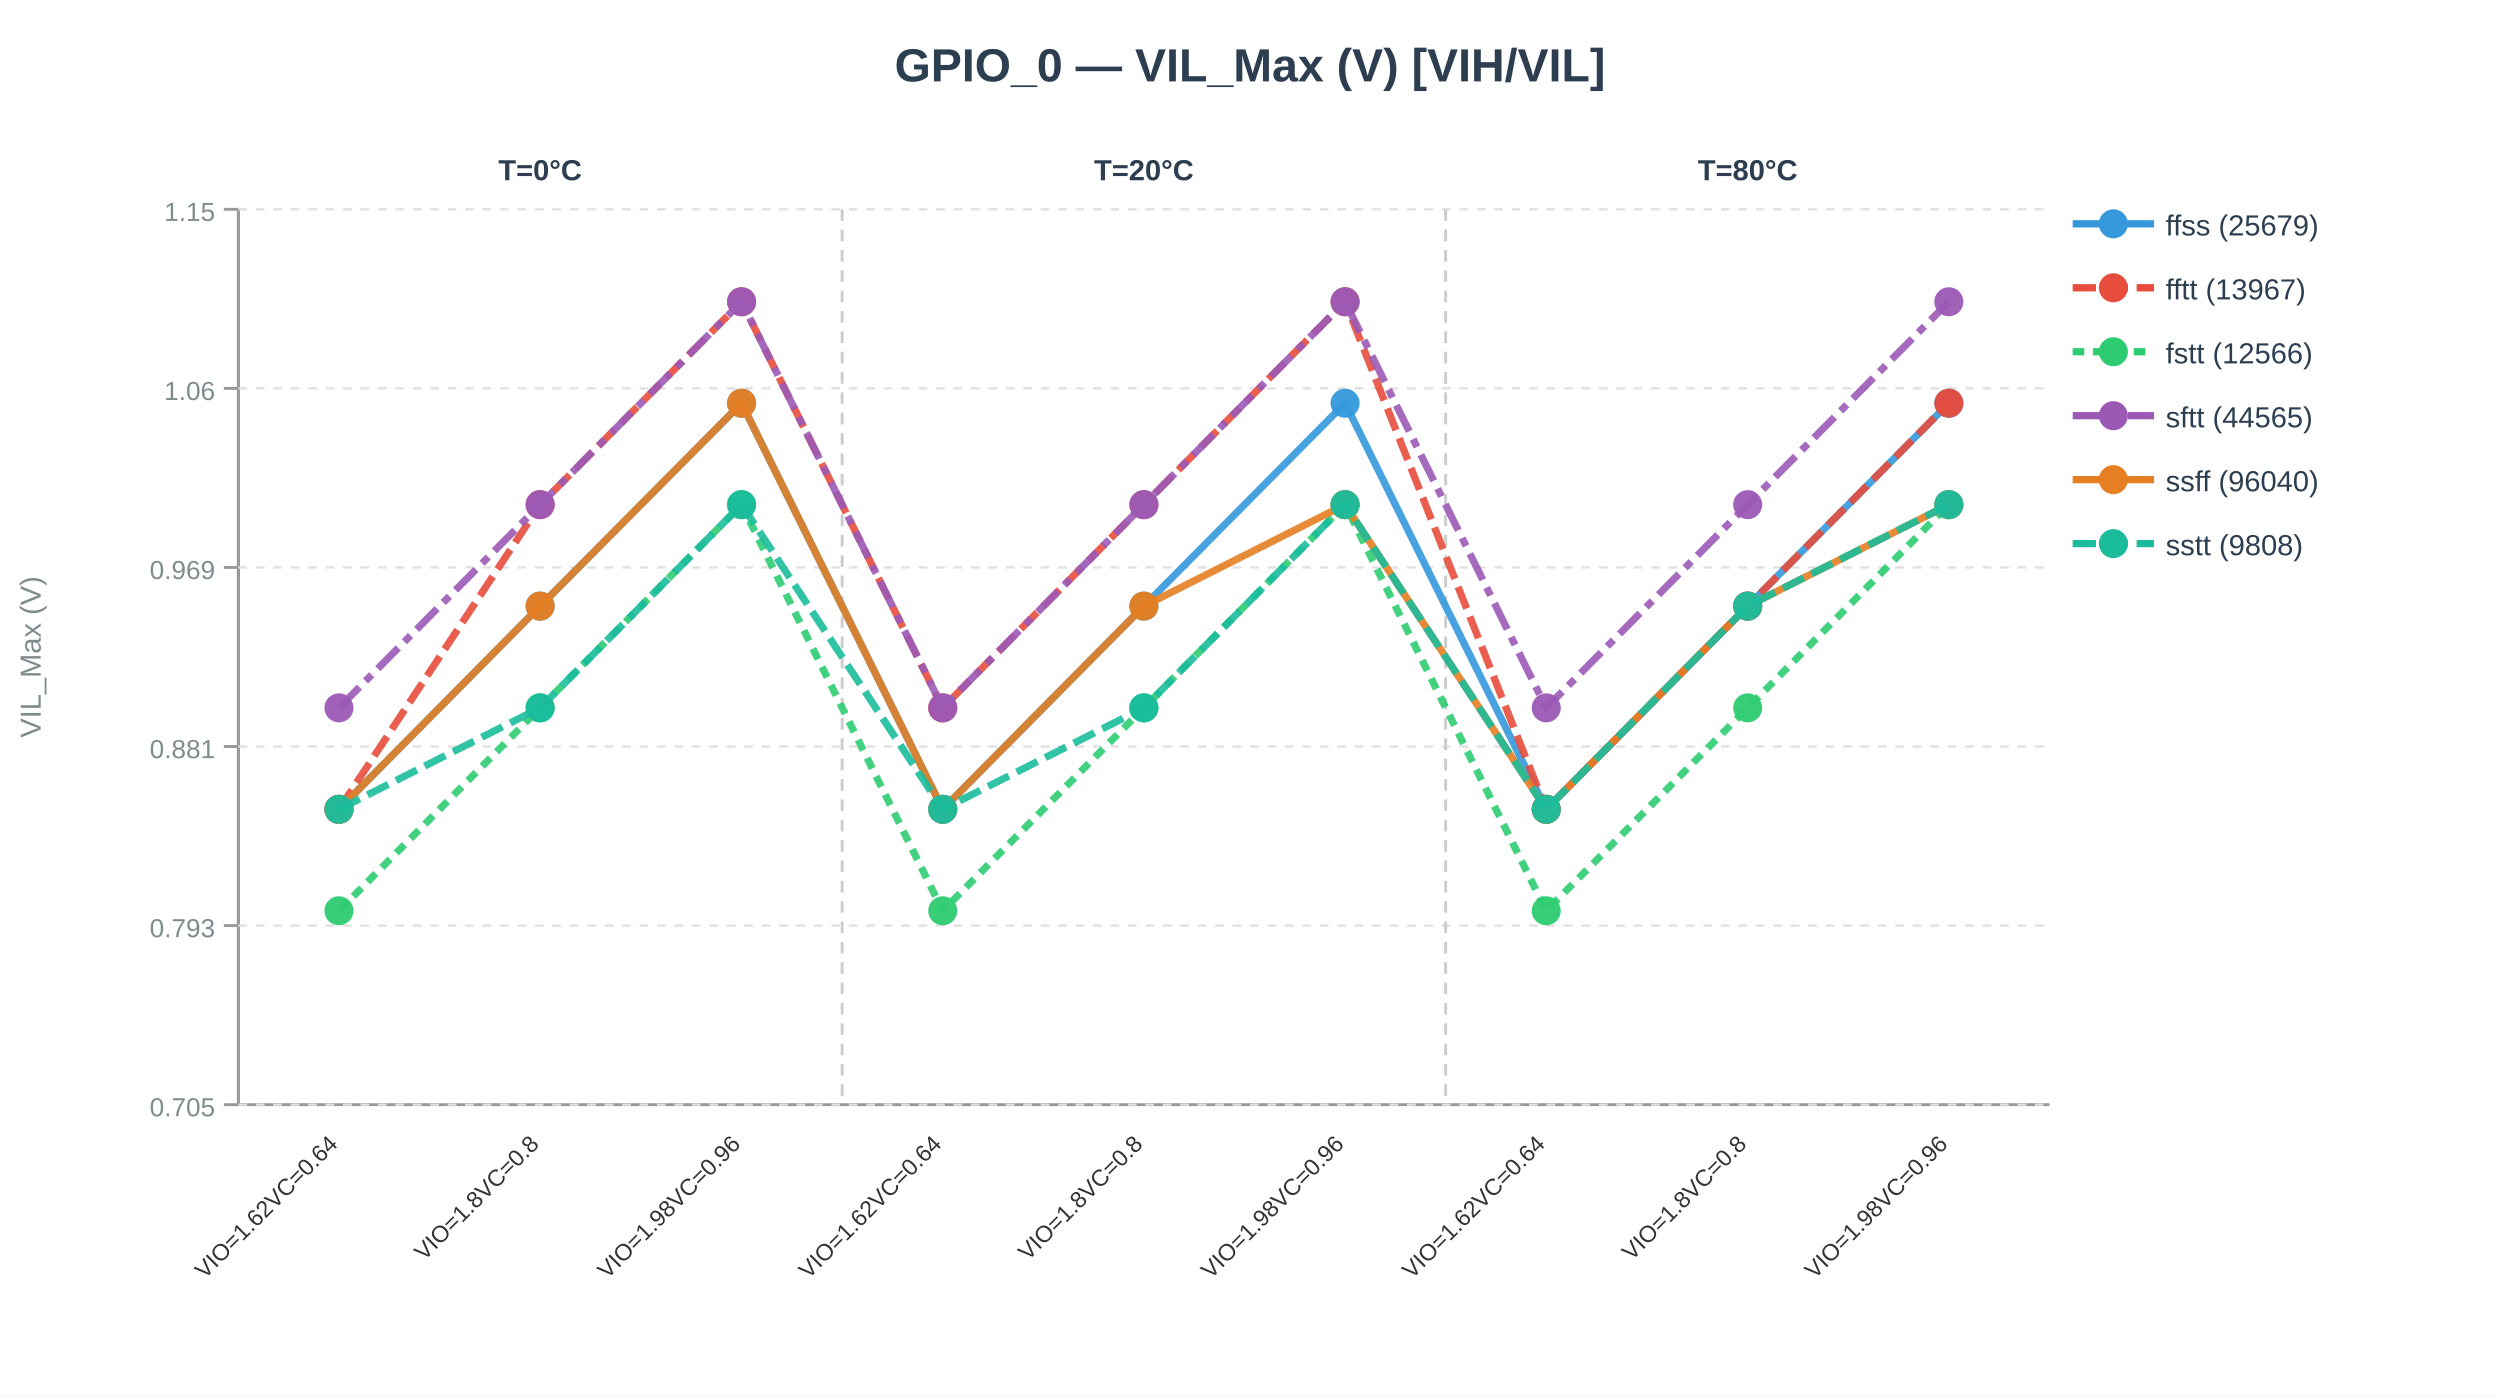
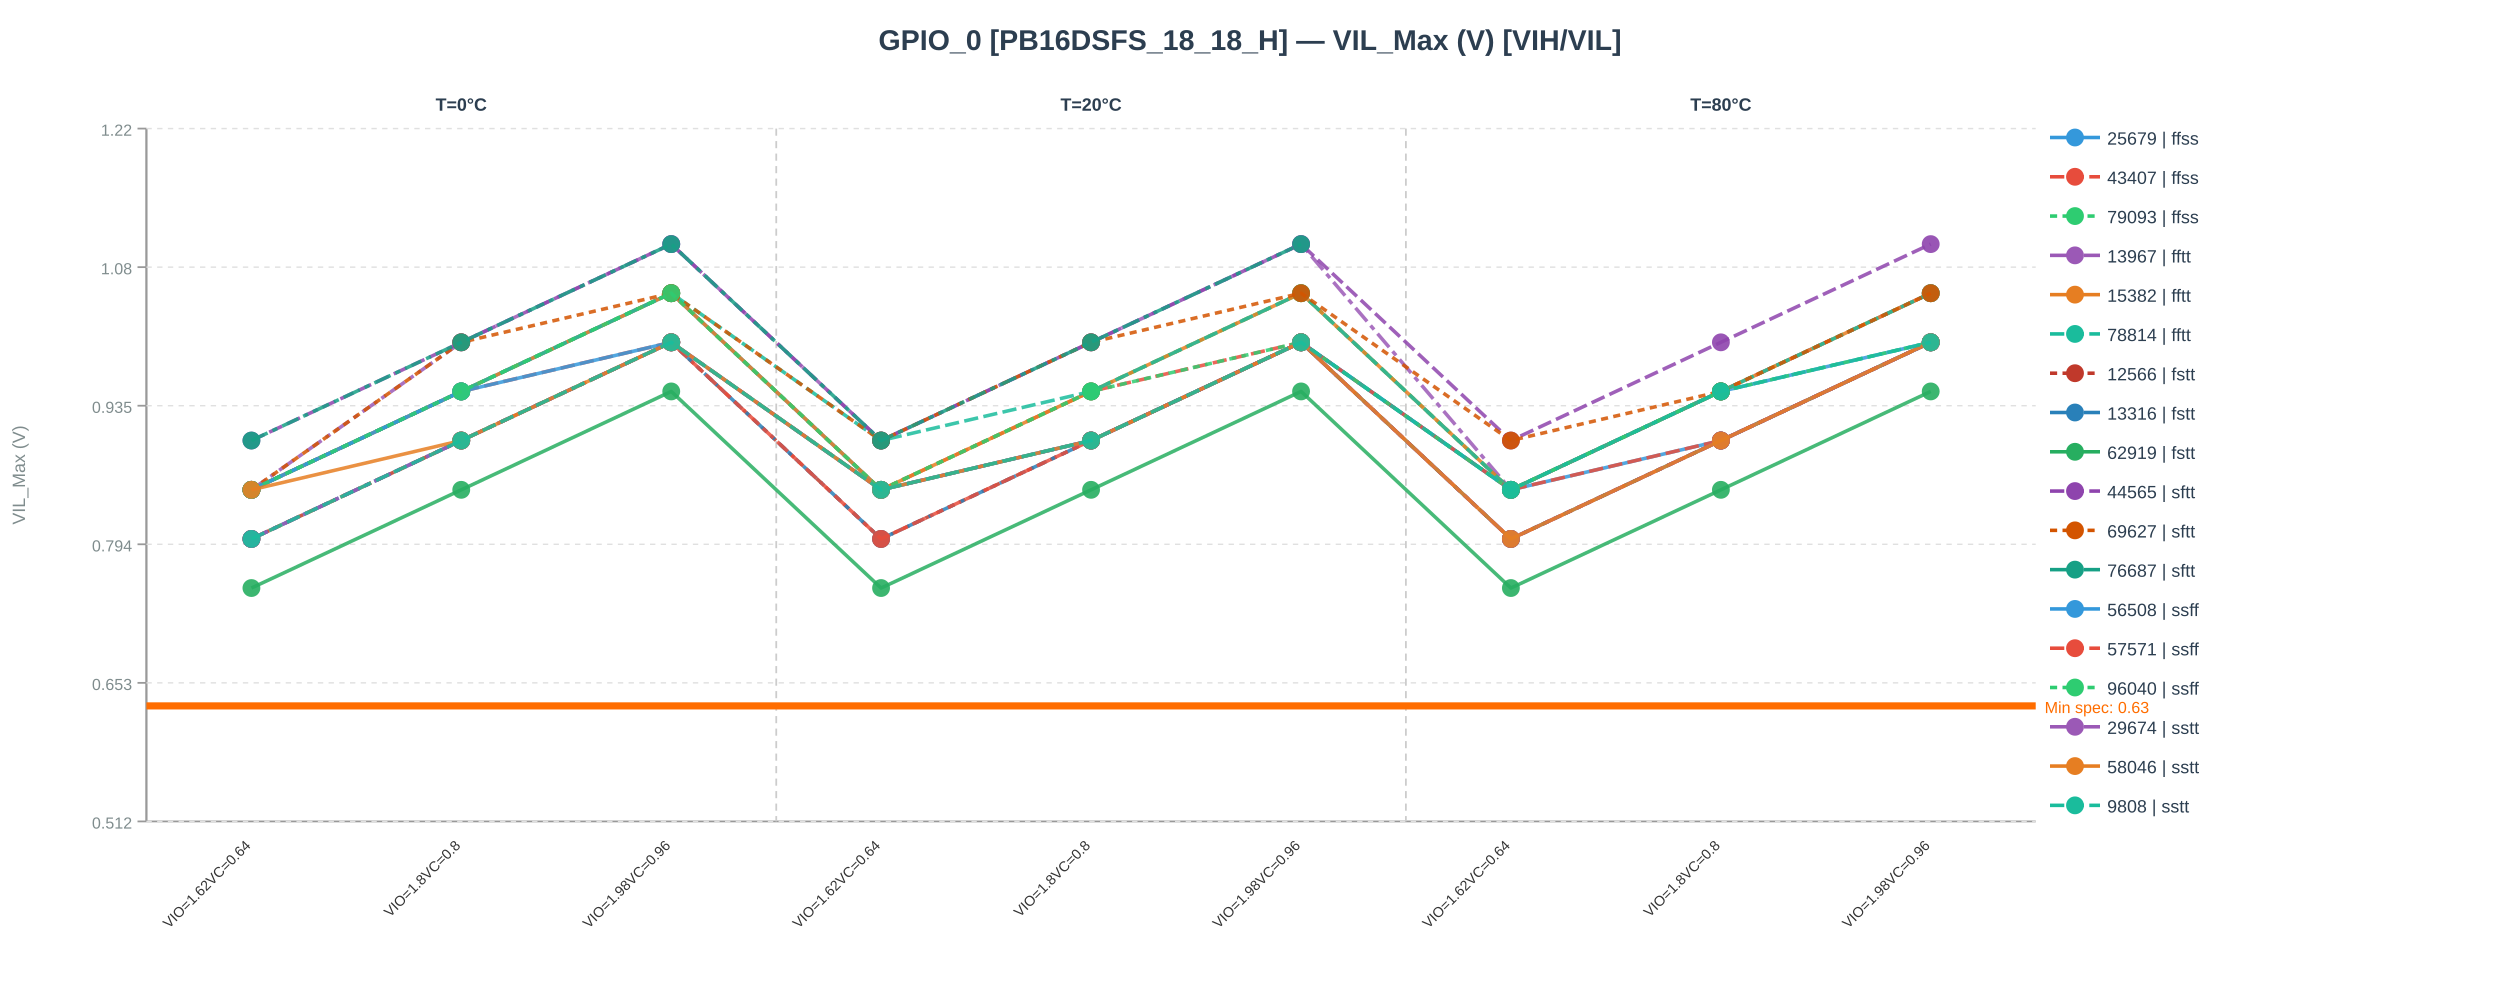
- <svg xmlns="http://www.w3.org/2000/svg" width="860" height="480" viewBox="0 0 860 480">
-   <rect width="860" height="480" fill="#ffffff" />
-   <text x="430.0" y="28.0" font-size="16" font-weight="bold" text-anchor="middle" fill="#2c3e50" font-family="Arial,sans-serif">GPIO_0 — VIL_Max (V)  [VIH/VIL]</text>
-   <line x1="82.0" y1="380.0" x2="705.0" y2="380.0" stroke="#999" stroke-width="1" />
-   <line x1="82.0" y1="72.0" x2="82.0" y2="380.0" stroke="#999" stroke-width="1" />
-   <line x1="82.0" y1="72.0" x2="82.0" y2="380.0" stroke="#999" stroke-width="1" />
-   <line x1="77.0" y1="380.0" x2="82.0" y2="380.0" stroke="#999" stroke-width="1" />
-   <line x1="82.0" y1="380.0" x2="705.0" y2="380.0" stroke="#e0e0e0" stroke-width="0.8" stroke-dasharray="3,3" />
-   <text x="74.0" y="384.0" font-size="9" font-weight="normal" text-anchor="end" fill="#7f8c8d" font-family="Arial,sans-serif">0.705</text>
-   <line x1="77.0" y1="318.4" x2="82.0" y2="318.4" stroke="#999" stroke-width="1" />
-   <line x1="82.0" y1="318.4" x2="705.0" y2="318.4" stroke="#e0e0e0" stroke-width="0.8" stroke-dasharray="3,3" />
-   <text x="74.0" y="322.4" font-size="9" font-weight="normal" text-anchor="end" fill="#7f8c8d" font-family="Arial,sans-serif">0.793</text>
-   <line x1="77.0" y1="256.8" x2="82.0" y2="256.8" stroke="#999" stroke-width="1" />
-   <line x1="82.0" y1="256.8" x2="705.0" y2="256.8" stroke="#e0e0e0" stroke-width="0.8" stroke-dasharray="3,3" />
-   <text x="74.0" y="260.8" font-size="9" font-weight="normal" text-anchor="end" fill="#7f8c8d" font-family="Arial,sans-serif">0.881</text>
-   <line x1="77.0" y1="195.2" x2="82.0" y2="195.2" stroke="#999" stroke-width="1" />
-   <line x1="82.0" y1="195.2" x2="705.0" y2="195.2" stroke="#e0e0e0" stroke-width="0.8" stroke-dasharray="3,3" />
-   <text x="74.0" y="199.2" font-size="9" font-weight="normal" text-anchor="end" fill="#7f8c8d" font-family="Arial,sans-serif">0.969</text>
-   <line x1="77.0" y1="133.6" x2="82.0" y2="133.6" stroke="#999" stroke-width="1" />
-   <line x1="82.0" y1="133.6" x2="705.0" y2="133.6" stroke="#e0e0e0" stroke-width="0.8" stroke-dasharray="3,3" />
-   <text x="74.0" y="137.6" font-size="9" font-weight="normal" text-anchor="end" fill="#7f8c8d" font-family="Arial,sans-serif">1.06</text>
+ <svg xmlns="http://www.w3.org/2000/svg" width="1400" height="560" viewBox="0 0 1400 560">
+   <rect width="1400" height="560" fill="#ffffff" />
+   <text x="700.0" y="28.0" font-size="16" font-weight="bold" text-anchor="middle" fill="#2c3e50" font-family="Arial,sans-serif">GPIO_0  [PB16DSFS_18_18_H] — VIL_Max (V)  [VIH/VIL]</text>
+   <line x1="82.0" y1="460.0" x2="1140.0" y2="460.0" stroke="#999" stroke-width="1" />
+   <line x1="82.0" y1="72.0" x2="82.0" y2="460.0" stroke="#999" stroke-width="1" />
+   <line x1="82.0" y1="72.0" x2="82.0" y2="460.0" stroke="#999" stroke-width="1" />
+   <line x1="77.0" y1="460.0" x2="82.0" y2="460.0" stroke="#999" stroke-width="1" />
+   <line x1="82.0" y1="460.0" x2="1140.0" y2="460.0" stroke="#e0e0e0" stroke-width="0.8" stroke-dasharray="3,3" />
+   <text x="74.0" y="464.0" font-size="9" font-weight="normal" text-anchor="end" fill="#7f8c8d" font-family="Arial,sans-serif">0.512</text>
+   <line x1="77.0" y1="382.4" x2="82.0" y2="382.4" stroke="#999" stroke-width="1" />
+   <line x1="82.0" y1="382.4" x2="1140.0" y2="382.4" stroke="#e0e0e0" stroke-width="0.8" stroke-dasharray="3,3" />
+   <text x="74.0" y="386.4" font-size="9" font-weight="normal" text-anchor="end" fill="#7f8c8d" font-family="Arial,sans-serif">0.653</text>
+   <line x1="77.0" y1="304.8" x2="82.0" y2="304.8" stroke="#999" stroke-width="1" />
+   <line x1="82.0" y1="304.8" x2="1140.0" y2="304.8" stroke="#e0e0e0" stroke-width="0.8" stroke-dasharray="3,3" />
+   <text x="74.0" y="308.8" font-size="9" font-weight="normal" text-anchor="end" fill="#7f8c8d" font-family="Arial,sans-serif">0.794</text>
+   <line x1="77.0" y1="227.2" x2="82.0" y2="227.2" stroke="#999" stroke-width="1" />
+   <line x1="82.0" y1="227.2" x2="1140.0" y2="227.2" stroke="#e0e0e0" stroke-width="0.8" stroke-dasharray="3,3" />
+   <text x="74.0" y="231.2" font-size="9" font-weight="normal" text-anchor="end" fill="#7f8c8d" font-family="Arial,sans-serif">0.935</text>
+   <line x1="77.0" y1="149.6" x2="82.0" y2="149.6" stroke="#999" stroke-width="1" />
+   <line x1="82.0" y1="149.6" x2="1140.0" y2="149.6" stroke="#e0e0e0" stroke-width="0.8" stroke-dasharray="3,3" />
+   <text x="74.0" y="153.6" font-size="9" font-weight="normal" text-anchor="end" fill="#7f8c8d" font-family="Arial,sans-serif">1.08</text>
  <line x1="77.0" y1="72.0" x2="82.0" y2="72.0" stroke="#999" stroke-width="1" />
-   <line x1="82.0" y1="72.0" x2="705.0" y2="72.0" stroke="#e0e0e0" stroke-width="0.8" stroke-dasharray="3,3" />
-   <text x="74.0" y="76.0" font-size="9" font-weight="normal" text-anchor="end" fill="#7f8c8d" font-family="Arial,sans-serif">1.15</text>
-   <text x="14.0" y="226.0" font-size="10" font-weight="normal" text-anchor="middle" fill="#7f8c8d" font-family="Arial,sans-serif" transform="rotate(-90,14,226.0)">VIL_Max (V)</text>
-   <text x="116.6" y="394.0" font-size="8" font-weight="normal" text-anchor="end" fill="#333" font-family="Arial,sans-serif" transform="rotate(-45,116.6,394)">VIO=1.62
+   <line x1="82.0" y1="72.0" x2="1140.0" y2="72.0" stroke="#e0e0e0" stroke-width="0.8" stroke-dasharray="3,3" />
+   <text x="74.0" y="76.0" font-size="9" font-weight="normal" text-anchor="end" fill="#7f8c8d" font-family="Arial,sans-serif">1.22</text>
+   <text x="14.0" y="266.0" font-size="10" font-weight="normal" text-anchor="middle" fill="#7f8c8d" font-family="Arial,sans-serif" transform="rotate(-90,14,266.0)">VIL_Max (V)</text>
+   <text x="140.8" y="474.0" font-size="8" font-weight="normal" text-anchor="end" fill="#333" font-family="Arial,sans-serif" transform="rotate(-45,140.8,474)">VIO=1.62
VC=0.64</text>
-   <text x="185.8" y="394.0" font-size="8" font-weight="normal" text-anchor="end" fill="#333" font-family="Arial,sans-serif" transform="rotate(-45,185.8,394)">VIO=1.8
+   <text x="258.3" y="474.0" font-size="8" font-weight="normal" text-anchor="end" fill="#333" font-family="Arial,sans-serif" transform="rotate(-45,258.3,474)">VIO=1.8
VC=0.8</text>
-   <text x="255.1" y="394.0" font-size="8" font-weight="normal" text-anchor="end" fill="#333" font-family="Arial,sans-serif" transform="rotate(-45,255.1,394)">VIO=1.98
+   <text x="375.9" y="474.0" font-size="8" font-weight="normal" text-anchor="end" fill="#333" font-family="Arial,sans-serif" transform="rotate(-45,375.9,474)">VIO=1.98
VC=0.96</text>
-   <line x1="289.7" y1="72.0" x2="289.7" y2="380.0" stroke="#cccccc" stroke-width="1" stroke-dasharray="4,3" />
-   <text x="324.3" y="394.0" font-size="8" font-weight="normal" text-anchor="end" fill="#333" font-family="Arial,sans-serif" transform="rotate(-45,324.3,394)">VIO=1.62
+   <line x1="434.7" y1="72.0" x2="434.7" y2="460.0" stroke="#cccccc" stroke-width="1" stroke-dasharray="4,3" />
+   <text x="493.4" y="474.0" font-size="8" font-weight="normal" text-anchor="end" fill="#333" font-family="Arial,sans-serif" transform="rotate(-45,493.4,474)">VIO=1.62
VC=0.64</text>
-   <text x="393.5" y="394.0" font-size="8" font-weight="normal" text-anchor="end" fill="#333" font-family="Arial,sans-serif" transform="rotate(-45,393.5,394)">VIO=1.8
+   <text x="611.0" y="474.0" font-size="8" font-weight="normal" text-anchor="end" fill="#333" font-family="Arial,sans-serif" transform="rotate(-45,611.0,474)">VIO=1.8
VC=0.8</text>
-   <text x="462.7" y="394.0" font-size="8" font-weight="normal" text-anchor="end" fill="#333" font-family="Arial,sans-serif" transform="rotate(-45,462.7,394)">VIO=1.98
+   <text x="728.6" y="474.0" font-size="8" font-weight="normal" text-anchor="end" fill="#333" font-family="Arial,sans-serif" transform="rotate(-45,728.6,474)">VIO=1.98
VC=0.96</text>
-   <line x1="497.3" y1="72.0" x2="497.3" y2="380.0" stroke="#cccccc" stroke-width="1" stroke-dasharray="4,3" />
-   <text x="531.9" y="394.0" font-size="8" font-weight="normal" text-anchor="end" fill="#333" font-family="Arial,sans-serif" transform="rotate(-45,531.9,394)">VIO=1.62
+   <line x1="787.3" y1="72.0" x2="787.3" y2="460.0" stroke="#cccccc" stroke-width="1" stroke-dasharray="4,3" />
+   <text x="846.1" y="474.0" font-size="8" font-weight="normal" text-anchor="end" fill="#333" font-family="Arial,sans-serif" transform="rotate(-45,846.1,474)">VIO=1.62
VC=0.64</text>
-   <text x="601.2" y="394.0" font-size="8" font-weight="normal" text-anchor="end" fill="#333" font-family="Arial,sans-serif" transform="rotate(-45,601.2,394)">VIO=1.8
+   <text x="963.7" y="474.0" font-size="8" font-weight="normal" text-anchor="end" fill="#333" font-family="Arial,sans-serif" transform="rotate(-45,963.7,474)">VIO=1.8
VC=0.8</text>
-   <text x="670.4" y="394.0" font-size="8" font-weight="normal" text-anchor="end" fill="#333" font-family="Arial,sans-serif" transform="rotate(-45,670.4,394)">VIO=1.98
+   <text x="1081.2" y="474.0" font-size="8" font-weight="normal" text-anchor="end" fill="#333" font-family="Arial,sans-serif" transform="rotate(-45,1081.2,474)">VIO=1.98
VC=0.96</text>
-   <text x="185.8" y="62.0" font-size="10" font-weight="bold" text-anchor="middle" fill="#2c3e50" font-family="Arial,sans-serif">T=0°C</text>
-   <text x="393.5" y="62.0" font-size="10" font-weight="bold" text-anchor="middle" fill="#2c3e50" font-family="Arial,sans-serif">T=20°C</text>
-   <text x="601.2" y="62.0" font-size="10" font-weight="bold" text-anchor="middle" fill="#2c3e50" font-family="Arial,sans-serif">T=80°C</text>
-   <g class="series" data-skew="ffss">
-     <path d="M116.6,278.4 L185.8,208.5 L255.1,138.7 L324.3,278.4 L393.5,208.5 L462.7,138.7 L531.9,278.4 L601.2,208.5 L670.4,138.7" fill="none" stroke="#3498db" stroke-width="2.5" stroke-linejoin="round" opacity="0.9" />
-     <circle cx="116.6" cy="278.4" r="5" fill="#3498db" opacity="0.95" />
-     <circle cx="185.8" cy="208.5" r="5" fill="#3498db" opacity="0.95" />
-     <circle cx="255.1" cy="138.7" r="5" fill="#3498db" opacity="0.95" />
-     <circle cx="324.3" cy="278.4" r="5" fill="#3498db" opacity="0.95" />
-     <circle cx="393.5" cy="208.5" r="5" fill="#3498db" opacity="0.95" />
-     <circle cx="462.7" cy="138.7" r="5" fill="#3498db" opacity="0.95" />
-     <circle cx="531.9" cy="278.4" r="5" fill="#3498db" opacity="0.95" />
-     <circle cx="601.2" cy="208.5" r="5" fill="#3498db" opacity="0.95" />
-     <circle cx="670.4" cy="138.7" r="5" fill="#3498db" opacity="0.95" />
-   </g>
-   <g class="series" data-skew="fftt">
-     <path d="M116.6,278.4 L185.8,173.6 L255.1,103.8 L324.3,243.5 L393.5,173.6 L462.7,103.8 L531.9,278.4 L601.2,208.5 L670.4,138.7" fill="none" stroke="#e74c3c" stroke-width="2.5" stroke-linejoin="round" stroke-dasharray="8,3" opacity="0.9" />
-     <circle cx="116.6" cy="278.4" r="5" fill="#e74c3c" opacity="0.95" />
-     <circle cx="185.8" cy="173.6" r="5" fill="#e74c3c" opacity="0.95" />
-     <circle cx="255.1" cy="103.8" r="5" fill="#e74c3c" opacity="0.95" />
-     <circle cx="324.3" cy="243.5" r="5" fill="#e74c3c" opacity="0.95" />
-     <circle cx="393.5" cy="173.6" r="5" fill="#e74c3c" opacity="0.95" />
-     <circle cx="462.7" cy="103.8" r="5" fill="#e74c3c" opacity="0.95" />
-     <circle cx="531.9" cy="278.4" r="5" fill="#e74c3c" opacity="0.95" />
-     <circle cx="601.2" cy="208.5" r="5" fill="#e74c3c" opacity="0.95" />
-     <circle cx="670.4" cy="138.7" r="5" fill="#e74c3c" opacity="0.95" />
-   </g>
-   <g class="series" data-skew="fstt">
-     <path d="M116.6,313.3 L185.8,243.5 L255.1,173.6 L324.3,313.3 L393.5,243.5 L462.7,173.6 L531.9,313.3 L601.2,243.5 L670.4,173.6" fill="none" stroke="#2ecc71" stroke-width="2.5" stroke-linejoin="round" stroke-dasharray="4,3" opacity="0.9" />
-     <circle cx="116.6" cy="313.3" r="5" fill="#2ecc71" opacity="0.95" />
-     <circle cx="185.8" cy="243.5" r="5" fill="#2ecc71" opacity="0.95" />
-     <circle cx="255.1" cy="173.6" r="5" fill="#2ecc71" opacity="0.95" />
-     <circle cx="324.3" cy="313.3" r="5" fill="#2ecc71" opacity="0.95" />
-     <circle cx="393.5" cy="243.5" r="5" fill="#2ecc71" opacity="0.95" />
-     <circle cx="462.7" cy="173.6" r="5" fill="#2ecc71" opacity="0.95" />
-     <circle cx="531.9" cy="313.3" r="5" fill="#2ecc71" opacity="0.95" />
-     <circle cx="601.2" cy="243.5" r="5" fill="#2ecc71" opacity="0.95" />
-     <circle cx="670.4" cy="173.6" r="5" fill="#2ecc71" opacity="0.95" />
-   </g>
-   <g class="series" data-skew="sftt">
-     <path d="M116.6,243.5 L185.8,173.6 L255.1,103.8 L324.3,243.5 L393.5,173.6 L462.7,103.8 L531.9,243.5 L601.2,173.6 L670.4,103.8" fill="none" stroke="#9b59b6" stroke-width="2.5" stroke-linejoin="round" stroke-dasharray="10,3,3,3" opacity="0.9" />
-     <circle cx="116.6" cy="243.5" r="5" fill="#9b59b6" opacity="0.95" />
-     <circle cx="185.8" cy="173.6" r="5" fill="#9b59b6" opacity="0.95" />
-     <circle cx="255.1" cy="103.8" r="5" fill="#9b59b6" opacity="0.95" />
-     <circle cx="324.3" cy="243.5" r="5" fill="#9b59b6" opacity="0.95" />
-     <circle cx="393.5" cy="173.6" r="5" fill="#9b59b6" opacity="0.95" />
-     <circle cx="462.7" cy="103.8" r="5" fill="#9b59b6" opacity="0.95" />
-     <circle cx="531.9" cy="243.5" r="5" fill="#9b59b6" opacity="0.95" />
-     <circle cx="601.2" cy="173.6" r="5" fill="#9b59b6" opacity="0.95" />
-     <circle cx="670.4" cy="103.8" r="5" fill="#9b59b6" opacity="0.95" />
-   </g>
-   <g class="series" data-skew="ssff">
-     <path d="M116.6,278.4 L185.8,208.5 L255.1,138.7 L324.3,278.4 L393.5,208.5 L462.7,173.6 L531.9,278.4 L601.2,208.5 L670.4,173.6" fill="none" stroke="#e67e22" stroke-width="2.5" stroke-linejoin="round" opacity="0.9" />
-     <circle cx="116.6" cy="278.4" r="5" fill="#e67e22" opacity="0.95" />
-     <circle cx="185.8" cy="208.5" r="5" fill="#e67e22" opacity="0.95" />
-     <circle cx="255.1" cy="138.7" r="5" fill="#e67e22" opacity="0.95" />
-     <circle cx="324.3" cy="278.4" r="5" fill="#e67e22" opacity="0.95" />
-     <circle cx="393.5" cy="208.5" r="5" fill="#e67e22" opacity="0.95" />
-     <circle cx="462.7" cy="173.6" r="5" fill="#e67e22" opacity="0.95" />
-     <circle cx="531.9" cy="278.4" r="5" fill="#e67e22" opacity="0.95" />
-     <circle cx="601.2" cy="208.5" r="5" fill="#e67e22" opacity="0.95" />
-     <circle cx="670.4" cy="173.6" r="5" fill="#e67e22" opacity="0.95" />
-   </g>
-   <g class="series" data-skew="sstt">
-     <path d="M116.6,278.4 L185.8,243.5 L255.1,173.6 L324.3,278.4 L393.5,243.5 L462.7,173.6 L531.9,278.4 L601.2,208.5 L670.4,173.6" fill="none" stroke="#1abc9c" stroke-width="2.5" stroke-linejoin="round" stroke-dasharray="8,3" opacity="0.9" />
-     <circle cx="116.6" cy="278.4" r="5" fill="#1abc9c" opacity="0.95" />
-     <circle cx="185.8" cy="243.5" r="5" fill="#1abc9c" opacity="0.95" />
-     <circle cx="255.1" cy="173.6" r="5" fill="#1abc9c" opacity="0.95" />
-     <circle cx="324.3" cy="278.4" r="5" fill="#1abc9c" opacity="0.95" />
-     <circle cx="393.5" cy="243.5" r="5" fill="#1abc9c" opacity="0.95" />
-     <circle cx="462.7" cy="173.6" r="5" fill="#1abc9c" opacity="0.95" />
-     <circle cx="531.9" cy="278.4" r="5" fill="#1abc9c" opacity="0.95" />
-     <circle cx="601.2" cy="208.5" r="5" fill="#1abc9c" opacity="0.95" />
-     <circle cx="670.4" cy="173.6" r="5" fill="#1abc9c" opacity="0.95" />
-   </g>
-   <g class="legend-item" data-skew="ffss">
-     <line x1="713" y1="77" x2="741" y2="77" stroke="#3498db" stroke-width="2.5" />
-     <circle cx="727" cy="77" r="5" fill="#3498db" />
-     <text x="745" y="81" font-size="10" font-family="Arial,sans-serif" fill="#2c3e50">ffss (25679)</text>
-   </g>
-   <g class="legend-item" data-skew="fftt">
-     <line x1="713" y1="99" x2="741" y2="99" stroke="#e74c3c" stroke-width="2.5" stroke-dasharray="8,3" />
-     <circle cx="727" cy="99" r="5" fill="#e74c3c" />
-     <text x="745" y="103" font-size="10" font-family="Arial,sans-serif" fill="#2c3e50">fftt (13967)</text>
-   </g>
-   <g class="legend-item" data-skew="fstt">
-     <line x1="713" y1="121" x2="741" y2="121" stroke="#2ecc71" stroke-width="2.5" stroke-dasharray="4,3" />
-     <circle cx="727" cy="121" r="5" fill="#2ecc71" />
-     <text x="745" y="125" font-size="10" font-family="Arial,sans-serif" fill="#2c3e50">fstt (12566)</text>
-   </g>
-   <g class="legend-item" data-skew="sftt">
-     <line x1="713" y1="143" x2="741" y2="143" stroke="#9b59b6" stroke-width="2.5" stroke-dasharray="10,3,3,3" />
-     <circle cx="727" cy="143" r="5" fill="#9b59b6" />
-     <text x="745" y="147" font-size="10" font-family="Arial,sans-serif" fill="#2c3e50">sftt (44565)</text>
-   </g>
-   <g class="legend-item" data-skew="ssff">
-     <line x1="713" y1="165" x2="741" y2="165" stroke="#e67e22" stroke-width="2.5" />
-     <circle cx="727" cy="165" r="5" fill="#e67e22" />
-     <text x="745" y="169" font-size="10" font-family="Arial,sans-serif" fill="#2c3e50">ssff (96040)</text>
-   </g>
-   <g class="legend-item" data-skew="sstt">
-     <line x1="713" y1="187" x2="741" y2="187" stroke="#1abc9c" stroke-width="2.5" stroke-dasharray="8,3" />
-     <circle cx="727" cy="187" r="5" fill="#1abc9c" />
-     <text x="745" y="191" font-size="10" font-family="Arial,sans-serif" fill="#2c3e50">sstt (9808)</text>
+   <text x="258.3" y="62.0" font-size="10" font-weight="bold" text-anchor="middle" fill="#2c3e50" font-family="Arial,sans-serif">T=0°C</text>
+   <text x="611.0" y="62.0" font-size="10" font-weight="bold" text-anchor="middle" fill="#2c3e50" font-family="Arial,sans-serif">T=20°C</text>
+   <text x="963.7" y="62.0" font-size="10" font-weight="bold" text-anchor="middle" fill="#2c3e50" font-family="Arial,sans-serif">T=80°C</text>
+   <g class="series" data-skew="ffss" data-chip="25679">
+     <path d="M140.8,274.3 L258.3,219.2 L375.9,164.2 L493.4,274.3 L611.0,246.7 L728.6,191.7 L846.1,274.3 L963.7,219.2 L1081.2,191.7" fill="none" stroke="#3498db" stroke-width="2.0" stroke-linejoin="round" opacity="0.85" />
+     <circle cx="140.8" cy="274.3" r="5" fill="#3498db" opacity="0.9" />
+     <circle cx="258.3" cy="219.2" r="5" fill="#3498db" opacity="0.9" />
+     <circle cx="375.9" cy="164.2" r="5" fill="#3498db" opacity="0.9" />
+     <circle cx="493.4" cy="274.3" r="5" fill="#3498db" opacity="0.9" />
+     <circle cx="611.0" cy="246.7" r="5" fill="#3498db" opacity="0.9" />
+     <circle cx="728.6" cy="191.7" r="5" fill="#3498db" opacity="0.9" />
+     <circle cx="846.1" cy="274.3" r="5" fill="#3498db" opacity="0.9" />
+     <circle cx="963.7" cy="219.2" r="5" fill="#3498db" opacity="0.9" />
+     <circle cx="1081.2" cy="191.7" r="5" fill="#3498db" opacity="0.9" />
+   </g>
+   <g class="series" data-skew="ffss" data-chip="43407">
+     <path d="M140.8,274.3 L258.3,219.2 L375.9,191.7 L493.4,274.3 L611.0,219.2 L728.6,191.7 L846.1,301.8 L963.7,246.7 L1081.2,191.7" fill="none" stroke="#e74c3c" stroke-width="2.0" stroke-linejoin="round" stroke-dasharray="8,3" opacity="0.85" />
+     <circle cx="140.8" cy="274.3" r="5" fill="#e74c3c" opacity="0.9" />
+     <circle cx="258.3" cy="219.2" r="5" fill="#e74c3c" opacity="0.9" />
+     <circle cx="375.9" cy="191.7" r="5" fill="#e74c3c" opacity="0.9" />
+     <circle cx="493.4" cy="274.3" r="5" fill="#e74c3c" opacity="0.9" />
+     <circle cx="611.0" cy="219.2" r="5" fill="#e74c3c" opacity="0.9" />
+     <circle cx="728.6" cy="191.7" r="5" fill="#e74c3c" opacity="0.9" />
+     <circle cx="846.1" cy="301.8" r="5" fill="#e74c3c" opacity="0.9" />
+     <circle cx="963.7" cy="246.7" r="5" fill="#e74c3c" opacity="0.9" />
+     <circle cx="1081.2" cy="191.7" r="5" fill="#e74c3c" opacity="0.9" />
+   </g>
+   <g class="series" data-skew="ffss" data-chip="79093">
+     <path d="M140.8,274.3 L258.3,219.2 L375.9,164.2 L493.4,274.3 L611.0,219.2 L728.6,164.2 L846.1,274.3 L963.7,219.2 L1081.2,164.2" fill="none" stroke="#2ecc71" stroke-width="2.0" stroke-linejoin="round" stroke-dasharray="4,3" opacity="0.85" />
+     <circle cx="140.8" cy="274.3" r="5" fill="#2ecc71" opacity="0.9" />
+     <circle cx="258.3" cy="219.2" r="5" fill="#2ecc71" opacity="0.9" />
+     <circle cx="375.9" cy="164.2" r="5" fill="#2ecc71" opacity="0.9" />
+     <circle cx="493.4" cy="274.3" r="5" fill="#2ecc71" opacity="0.9" />
+     <circle cx="611.0" cy="219.2" r="5" fill="#2ecc71" opacity="0.9" />
+     <circle cx="728.6" cy="164.2" r="5" fill="#2ecc71" opacity="0.9" />
+     <circle cx="846.1" cy="274.3" r="5" fill="#2ecc71" opacity="0.9" />
+     <circle cx="963.7" cy="219.2" r="5" fill="#2ecc71" opacity="0.9" />
+     <circle cx="1081.2" cy="164.2" r="5" fill="#2ecc71" opacity="0.9" />
+   </g>
+   <g class="series" data-skew="fftt" data-chip="13967">
+     <path d="M140.8,274.3 L258.3,191.7 L375.9,136.7 L493.4,246.7 L611.0,191.7 L728.6,136.7 L846.1,274.3 L963.7,219.2 L1081.2,164.2" fill="none" stroke="#9b59b6" stroke-width="2.0" stroke-linejoin="round" stroke-dasharray="10,3,3,3" opacity="0.85" />
+     <circle cx="140.8" cy="274.3" r="5" fill="#9b59b6" opacity="0.9" />
+     <circle cx="258.3" cy="191.7" r="5" fill="#9b59b6" opacity="0.9" />
+     <circle cx="375.9" cy="136.7" r="5" fill="#9b59b6" opacity="0.9" />
+     <circle cx="493.4" cy="246.7" r="5" fill="#9b59b6" opacity="0.9" />
+     <circle cx="611.0" cy="191.7" r="5" fill="#9b59b6" opacity="0.9" />
+     <circle cx="728.6" cy="136.7" r="5" fill="#9b59b6" opacity="0.9" />
+     <circle cx="846.1" cy="274.3" r="5" fill="#9b59b6" opacity="0.9" />
+     <circle cx="963.7" cy="219.2" r="5" fill="#9b59b6" opacity="0.9" />
+     <circle cx="1081.2" cy="164.2" r="5" fill="#9b59b6" opacity="0.9" />
+   </g>
+   <g class="series" data-skew="fftt" data-chip="15382">
+     <path d="M140.8,274.3 L258.3,219.2 L375.9,164.2 L493.4,274.3 L611.0,219.2 L728.6,164.2 L846.1,274.3 L963.7,219.2 L1081.2,164.2" fill="none" stroke="#e67e22" stroke-width="2.0" stroke-linejoin="round" opacity="0.85" />
+     <circle cx="140.8" cy="274.3" r="5" fill="#e67e22" opacity="0.9" />
+     <circle cx="258.3" cy="219.2" r="5" fill="#e67e22" opacity="0.9" />
+     <circle cx="375.9" cy="164.2" r="5" fill="#e67e22" opacity="0.9" />
+     <circle cx="493.4" cy="274.3" r="5" fill="#e67e22" opacity="0.9" />
+     <circle cx="611.0" cy="219.2" r="5" fill="#e67e22" opacity="0.9" />
+     <circle cx="728.6" cy="164.2" r="5" fill="#e67e22" opacity="0.9" />
+     <circle cx="846.1" cy="274.3" r="5" fill="#e67e22" opacity="0.9" />
+     <circle cx="963.7" cy="219.2" r="5" fill="#e67e22" opacity="0.9" />
+     <circle cx="1081.2" cy="164.2" r="5" fill="#e67e22" opacity="0.9" />
+   </g>
+   <g class="series" data-skew="fftt" data-chip="78814">
+     <path d="M140.8,274.3 L258.3,219.2 L375.9,164.2 L493.4,246.7 L611.0,219.2 L728.6,164.2 L846.1,274.3 L963.7,219.2 L1081.2,164.2" fill="none" stroke="#1abc9c" stroke-width="2.0" stroke-linejoin="round" stroke-dasharray="8,3" opacity="0.85" />
+     <circle cx="140.8" cy="274.3" r="5" fill="#1abc9c" opacity="0.9" />
+     <circle cx="258.3" cy="219.2" r="5" fill="#1abc9c" opacity="0.9" />
+     <circle cx="375.9" cy="164.2" r="5" fill="#1abc9c" opacity="0.9" />
+     <circle cx="493.4" cy="246.7" r="5" fill="#1abc9c" opacity="0.9" />
+     <circle cx="611.0" cy="219.2" r="5" fill="#1abc9c" opacity="0.9" />
+     <circle cx="728.6" cy="164.2" r="5" fill="#1abc9c" opacity="0.9" />
+     <circle cx="846.1" cy="274.3" r="5" fill="#1abc9c" opacity="0.9" />
+     <circle cx="963.7" cy="219.2" r="5" fill="#1abc9c" opacity="0.9" />
+     <circle cx="1081.2" cy="164.2" r="5" fill="#1abc9c" opacity="0.9" />
+   </g>
+   <g class="series" data-skew="fstt" data-chip="12566">
+     <path d="M140.8,301.8 L258.3,246.7 L375.9,191.7 L493.4,301.8 L611.0,246.7 L728.6,191.7 L846.1,301.8 L963.7,246.7 L1081.2,191.7" fill="none" stroke="#c0392b" stroke-width="2.0" stroke-linejoin="round" stroke-dasharray="4,3" opacity="0.85" />
+     <circle cx="140.8" cy="301.8" r="5" fill="#c0392b" opacity="0.9" />
+     <circle cx="258.3" cy="246.7" r="5" fill="#c0392b" opacity="0.9" />
+     <circle cx="375.9" cy="191.7" r="5" fill="#c0392b" opacity="0.9" />
+     <circle cx="493.4" cy="301.8" r="5" fill="#c0392b" opacity="0.9" />
+     <circle cx="611.0" cy="246.7" r="5" fill="#c0392b" opacity="0.9" />
+     <circle cx="728.6" cy="191.7" r="5" fill="#c0392b" opacity="0.9" />
+     <circle cx="846.1" cy="301.8" r="5" fill="#c0392b" opacity="0.9" />
+     <circle cx="963.7" cy="246.7" r="5" fill="#c0392b" opacity="0.9" />
+     <circle cx="1081.2" cy="191.7" r="5" fill="#c0392b" opacity="0.9" />
+   </g>
+   <g class="series" data-skew="fstt" data-chip="13316">
+     <path d="M140.8,301.8 L258.3,246.7 L375.9,191.7 L493.4,301.8 L611.0,246.7 L728.6,191.7 L846.1,301.8 L963.7,246.7 L1081.2,191.7" fill="none" stroke="#2980b9" stroke-width="2.0" stroke-linejoin="round" stroke-dasharray="10,3,3,3" opacity="0.85" />
+     <circle cx="140.8" cy="301.8" r="5" fill="#2980b9" opacity="0.9" />
+     <circle cx="258.3" cy="246.7" r="5" fill="#2980b9" opacity="0.9" />
+     <circle cx="375.9" cy="191.7" r="5" fill="#2980b9" opacity="0.9" />
+     <circle cx="493.4" cy="301.8" r="5" fill="#2980b9" opacity="0.9" />
+     <circle cx="611.0" cy="246.7" r="5" fill="#2980b9" opacity="0.9" />
+     <circle cx="728.6" cy="191.7" r="5" fill="#2980b9" opacity="0.9" />
+     <circle cx="846.1" cy="301.8" r="5" fill="#2980b9" opacity="0.9" />
+     <circle cx="963.7" cy="246.7" r="5" fill="#2980b9" opacity="0.9" />
+     <circle cx="1081.2" cy="191.7" r="5" fill="#2980b9" opacity="0.9" />
+   </g>
+   <g class="series" data-skew="fstt" data-chip="62919">
+     <path d="M140.8,329.3 L258.3,274.3 L375.9,219.2 L493.4,329.3 L611.0,274.3 L728.6,219.2 L846.1,329.3 L963.7,274.3 L1081.2,219.2" fill="none" stroke="#27ae60" stroke-width="2.0" stroke-linejoin="round" opacity="0.85" />
+     <circle cx="140.8" cy="329.3" r="5" fill="#27ae60" opacity="0.9" />
+     <circle cx="258.3" cy="274.3" r="5" fill="#27ae60" opacity="0.9" />
+     <circle cx="375.9" cy="219.2" r="5" fill="#27ae60" opacity="0.9" />
+     <circle cx="493.4" cy="329.3" r="5" fill="#27ae60" opacity="0.9" />
+     <circle cx="611.0" cy="274.3" r="5" fill="#27ae60" opacity="0.9" />
+     <circle cx="728.6" cy="219.2" r="5" fill="#27ae60" opacity="0.9" />
+     <circle cx="846.1" cy="329.3" r="5" fill="#27ae60" opacity="0.9" />
+     <circle cx="963.7" cy="274.3" r="5" fill="#27ae60" opacity="0.9" />
+     <circle cx="1081.2" cy="219.2" r="5" fill="#27ae60" opacity="0.9" />
+   </g>
+   <g class="series" data-skew="sftt" data-chip="44565">
+     <path d="M140.8,246.7 L258.3,191.7 L375.9,136.7 L493.4,246.7 L611.0,191.7 L728.6,136.7 L846.1,246.7 L963.7,191.7 L1081.2,136.7" fill="none" stroke="#8e44ad" stroke-width="2.0" stroke-linejoin="round" stroke-dasharray="8,3" opacity="0.85" />
+     <circle cx="140.8" cy="246.7" r="5" fill="#8e44ad" opacity="0.9" />
+     <circle cx="258.3" cy="191.7" r="5" fill="#8e44ad" opacity="0.9" />
+     <circle cx="375.9" cy="136.7" r="5" fill="#8e44ad" opacity="0.9" />
+     <circle cx="493.4" cy="246.7" r="5" fill="#8e44ad" opacity="0.9" />
+     <circle cx="611.0" cy="191.7" r="5" fill="#8e44ad" opacity="0.9" />
+     <circle cx="728.6" cy="136.7" r="5" fill="#8e44ad" opacity="0.9" />
+     <circle cx="846.1" cy="246.7" r="5" fill="#8e44ad" opacity="0.9" />
+     <circle cx="963.7" cy="191.7" r="5" fill="#8e44ad" opacity="0.9" />
+     <circle cx="1081.2" cy="136.7" r="5" fill="#8e44ad" opacity="0.9" />
+   </g>
+   <g class="series" data-skew="sftt" data-chip="69627">
+     <path d="M140.8,274.3 L258.3,191.7 L375.9,164.2 L493.4,246.7 L611.0,191.7 L728.6,164.2 L846.1,246.7 L963.7,219.2 L1081.2,164.2" fill="none" stroke="#d35400" stroke-width="2.0" stroke-linejoin="round" stroke-dasharray="4,3" opacity="0.85" />
+     <circle cx="140.8" cy="274.3" r="5" fill="#d35400" opacity="0.9" />
+     <circle cx="258.3" cy="191.7" r="5" fill="#d35400" opacity="0.9" />
+     <circle cx="375.9" cy="164.2" r="5" fill="#d35400" opacity="0.9" />
+     <circle cx="493.4" cy="246.7" r="5" fill="#d35400" opacity="0.9" />
+     <circle cx="611.0" cy="191.7" r="5" fill="#d35400" opacity="0.9" />
+     <circle cx="728.6" cy="164.2" r="5" fill="#d35400" opacity="0.9" />
+     <circle cx="846.1" cy="246.7" r="5" fill="#d35400" opacity="0.9" />
+     <circle cx="963.7" cy="219.2" r="5" fill="#d35400" opacity="0.9" />
+     <circle cx="1081.2" cy="164.2" r="5" fill="#d35400" opacity="0.9" />
+   </g>
+   <g class="series" data-skew="sftt" data-chip="76687">
+     <path d="M140.8,246.7 L258.3,191.7 L375.9,136.7 L493.4,246.7 L611.0,191.7 L728.6,136.7" fill="none" stroke="#16a085" stroke-width="2.0" stroke-linejoin="round" stroke-dasharray="10,3,3,3" opacity="0.85" />
+     <circle cx="140.8" cy="246.7" r="5" fill="#16a085" opacity="0.9" />
+     <circle cx="258.3" cy="191.7" r="5" fill="#16a085" opacity="0.9" />
+     <circle cx="375.9" cy="136.7" r="5" fill="#16a085" opacity="0.9" />
+     <circle cx="493.4" cy="246.7" r="5" fill="#16a085" opacity="0.9" />
+     <circle cx="611.0" cy="191.7" r="5" fill="#16a085" opacity="0.9" />
+     <circle cx="728.6" cy="136.7" r="5" fill="#16a085" opacity="0.9" />
+   </g>
+   <g class="series" data-skew="ssff" data-chip="56508">
+     <path d="M140.8,274.3 L258.3,219.2 L375.9,191.7 L493.4,274.3 L611.0,246.7 L728.6,191.7 L846.1,274.3 L963.7,246.7 L1081.2,191.7" fill="none" stroke="#3498db" stroke-width="2.0" stroke-linejoin="round" opacity="0.85" />
+     <circle cx="140.8" cy="274.3" r="5" fill="#3498db" opacity="0.9" />
+     <circle cx="258.3" cy="219.2" r="5" fill="#3498db" opacity="0.9" />
+     <circle cx="375.9" cy="191.7" r="5" fill="#3498db" opacity="0.9" />
+     <circle cx="493.4" cy="274.3" r="5" fill="#3498db" opacity="0.9" />
+     <circle cx="611.0" cy="246.7" r="5" fill="#3498db" opacity="0.9" />
+     <circle cx="728.6" cy="191.7" r="5" fill="#3498db" opacity="0.9" />
+     <circle cx="846.1" cy="274.3" r="5" fill="#3498db" opacity="0.9" />
+     <circle cx="963.7" cy="246.7" r="5" fill="#3498db" opacity="0.9" />
+     <circle cx="1081.2" cy="191.7" r="5" fill="#3498db" opacity="0.9" />
+   </g>
+   <g class="series" data-skew="ssff" data-chip="57571">
+     <path d="M140.8,301.8 L258.3,246.7 L375.9,191.7 L493.4,301.8 L611.0,246.7 L728.6,191.7 L846.1,274.3 L963.7,246.7 L1081.2,191.7" fill="none" stroke="#e74c3c" stroke-width="2.0" stroke-linejoin="round" stroke-dasharray="8,3" opacity="0.85" />
+     <circle cx="140.8" cy="301.8" r="5" fill="#e74c3c" opacity="0.9" />
+     <circle cx="258.3" cy="246.7" r="5" fill="#e74c3c" opacity="0.9" />
+     <circle cx="375.9" cy="191.7" r="5" fill="#e74c3c" opacity="0.9" />
+     <circle cx="493.4" cy="301.8" r="5" fill="#e74c3c" opacity="0.9" />
+     <circle cx="611.0" cy="246.7" r="5" fill="#e74c3c" opacity="0.9" />
+     <circle cx="728.6" cy="191.7" r="5" fill="#e74c3c" opacity="0.9" />
+     <circle cx="846.1" cy="274.3" r="5" fill="#e74c3c" opacity="0.9" />
+     <circle cx="963.7" cy="246.7" r="5" fill="#e74c3c" opacity="0.9" />
+     <circle cx="1081.2" cy="191.7" r="5" fill="#e74c3c" opacity="0.9" />
+   </g>
+   <g class="series" data-skew="ssff" data-chip="96040">
+     <path d="M140.8,274.3 L258.3,219.2 L375.9,164.2 L493.4,274.3 L611.0,219.2 L728.6,191.7 L846.1,274.3 L963.7,219.2 L1081.2,191.7" fill="none" stroke="#2ecc71" stroke-width="2.0" stroke-linejoin="round" stroke-dasharray="4,3" opacity="0.85" />
+     <circle cx="140.8" cy="274.3" r="5" fill="#2ecc71" opacity="0.9" />
+     <circle cx="258.3" cy="219.2" r="5" fill="#2ecc71" opacity="0.9" />
+     <circle cx="375.9" cy="164.2" r="5" fill="#2ecc71" opacity="0.9" />
+     <circle cx="493.4" cy="274.3" r="5" fill="#2ecc71" opacity="0.9" />
+     <circle cx="611.0" cy="219.2" r="5" fill="#2ecc71" opacity="0.9" />
+     <circle cx="728.6" cy="191.7" r="5" fill="#2ecc71" opacity="0.9" />
+     <circle cx="846.1" cy="274.3" r="5" fill="#2ecc71" opacity="0.9" />
+     <circle cx="963.7" cy="219.2" r="5" fill="#2ecc71" opacity="0.9" />
+     <circle cx="1081.2" cy="191.7" r="5" fill="#2ecc71" opacity="0.9" />
+   </g>
+   <g class="series" data-skew="sstt" data-chip="29674">
+     <path d="M140.8,301.8 L258.3,246.7 L375.9,191.7 L493.4,274.3 L611.0,246.7 L728.6,191.7 L846.1,301.8 L963.7,246.7 L1081.2,191.7" fill="none" stroke="#9b59b6" stroke-width="2.0" stroke-linejoin="round" stroke-dasharray="10,3,3,3" opacity="0.85" />
+     <circle cx="140.8" cy="301.8" r="5" fill="#9b59b6" opacity="0.9" />
+     <circle cx="258.3" cy="246.7" r="5" fill="#9b59b6" opacity="0.9" />
+     <circle cx="375.9" cy="191.7" r="5" fill="#9b59b6" opacity="0.9" />
+     <circle cx="493.4" cy="274.3" r="5" fill="#9b59b6" opacity="0.9" />
+     <circle cx="611.0" cy="246.7" r="5" fill="#9b59b6" opacity="0.9" />
+     <circle cx="728.6" cy="191.7" r="5" fill="#9b59b6" opacity="0.9" />
+     <circle cx="846.1" cy="301.8" r="5" fill="#9b59b6" opacity="0.9" />
+     <circle cx="963.7" cy="246.7" r="5" fill="#9b59b6" opacity="0.9" />
+     <circle cx="1081.2" cy="191.7" r="5" fill="#9b59b6" opacity="0.9" />
+   </g>
+   <g class="series" data-skew="sstt" data-chip="58046">
+     <path d="M140.8,274.3 L258.3,246.7 L375.9,191.7 L493.4,274.3 L611.0,246.7 L728.6,191.7 L846.1,301.8 L963.7,246.7 L1081.2,191.7" fill="none" stroke="#e67e22" stroke-width="2.0" stroke-linejoin="round" opacity="0.85" />
+     <circle cx="140.8" cy="274.3" r="5" fill="#e67e22" opacity="0.9" />
+     <circle cx="258.3" cy="246.7" r="5" fill="#e67e22" opacity="0.9" />
+     <circle cx="375.9" cy="191.7" r="5" fill="#e67e22" opacity="0.9" />
+     <circle cx="493.4" cy="274.3" r="5" fill="#e67e22" opacity="0.9" />
+     <circle cx="611.0" cy="246.7" r="5" fill="#e67e22" opacity="0.9" />
+     <circle cx="728.6" cy="191.7" r="5" fill="#e67e22" opacity="0.9" />
+     <circle cx="846.1" cy="301.8" r="5" fill="#e67e22" opacity="0.9" />
+     <circle cx="963.7" cy="246.7" r="5" fill="#e67e22" opacity="0.9" />
+     <circle cx="1081.2" cy="191.7" r="5" fill="#e67e22" opacity="0.9" />
+   </g>
+   <g class="series" data-skew="sstt" data-chip="9808">
+     <path d="M140.8,301.8 L258.3,246.7 L375.9,191.7 L493.4,274.3 L611.0,246.7 L728.6,191.7 L846.1,274.3 L963.7,219.2 L1081.2,191.7" fill="none" stroke="#1abc9c" stroke-width="2.0" stroke-linejoin="round" stroke-dasharray="8,3" opacity="0.85" />
+     <circle cx="140.8" cy="301.8" r="5" fill="#1abc9c" opacity="0.9" />
+     <circle cx="258.3" cy="246.7" r="5" fill="#1abc9c" opacity="0.9" />
+     <circle cx="375.9" cy="191.7" r="5" fill="#1abc9c" opacity="0.9" />
+     <circle cx="493.4" cy="274.3" r="5" fill="#1abc9c" opacity="0.9" />
+     <circle cx="611.0" cy="246.7" r="5" fill="#1abc9c" opacity="0.9" />
+     <circle cx="728.6" cy="191.7" r="5" fill="#1abc9c" opacity="0.9" />
+     <circle cx="846.1" cy="274.3" r="5" fill="#1abc9c" opacity="0.9" />
+     <circle cx="963.7" cy="219.2" r="5" fill="#1abc9c" opacity="0.9" />
+     <circle cx="1081.2" cy="191.7" r="5" fill="#1abc9c" opacity="0.9" />
+   </g>
+   <g class="spec-el">
+     <line x1="82.0" y1="395.3" x2="1140.0" y2="395.3" stroke="#ff6d00" stroke-width="4" />
+     <text x="1145.0" y="399.3" font-size="9" font-weight="normal" text-anchor="start" fill="#ff6d00" font-family="Arial,sans-serif">Min spec: 0.63</text>
+   </g>
+   <g class="legend-item" data-skew="ffss" data-chip="25679">
+     <line x1="1148" y1="77" x2="1176" y2="77" stroke="#3498db" stroke-width="2.0" />
+     <circle cx="1162" cy="77" r="5" fill="#3498db" />
+     <text x="1180" y="81" font-size="10" font-family="Arial,sans-serif" fill="#2c3e50">25679 | ffss</text>
+   </g>
+   <g class="legend-item" data-skew="ffss" data-chip="43407">
+     <line x1="1148" y1="99" x2="1176" y2="99" stroke="#e74c3c" stroke-width="2.0" stroke-dasharray="8,3" />
+     <circle cx="1162" cy="99" r="5" fill="#e74c3c" />
+     <text x="1180" y="103" font-size="10" font-family="Arial,sans-serif" fill="#2c3e50">43407 | ffss</text>
+   </g>
+   <g class="legend-item" data-skew="ffss" data-chip="79093">
+     <line x1="1148" y1="121" x2="1176" y2="121" stroke="#2ecc71" stroke-width="2.0" stroke-dasharray="4,3" />
+     <circle cx="1162" cy="121" r="5" fill="#2ecc71" />
+     <text x="1180" y="125" font-size="10" font-family="Arial,sans-serif" fill="#2c3e50">79093 | ffss</text>
+   </g>
+   <g class="legend-item" data-skew="fftt" data-chip="13967">
+     <line x1="1148" y1="143" x2="1176" y2="143" stroke="#9b59b6" stroke-width="2.0" stroke-dasharray="10,3,3,3" />
+     <circle cx="1162" cy="143" r="5" fill="#9b59b6" />
+     <text x="1180" y="147" font-size="10" font-family="Arial,sans-serif" fill="#2c3e50">13967 | fftt</text>
+   </g>
+   <g class="legend-item" data-skew="fftt" data-chip="15382">
+     <line x1="1148" y1="165" x2="1176" y2="165" stroke="#e67e22" stroke-width="2.0" />
+     <circle cx="1162" cy="165" r="5" fill="#e67e22" />
+     <text x="1180" y="169" font-size="10" font-family="Arial,sans-serif" fill="#2c3e50">15382 | fftt</text>
+   </g>
+   <g class="legend-item" data-skew="fftt" data-chip="78814">
+     <line x1="1148" y1="187" x2="1176" y2="187" stroke="#1abc9c" stroke-width="2.0" stroke-dasharray="8,3" />
+     <circle cx="1162" cy="187" r="5" fill="#1abc9c" />
+     <text x="1180" y="191" font-size="10" font-family="Arial,sans-serif" fill="#2c3e50">78814 | fftt</text>
+   </g>
+   <g class="legend-item" data-skew="fstt" data-chip="12566">
+     <line x1="1148" y1="209" x2="1176" y2="209" stroke="#c0392b" stroke-width="2.0" stroke-dasharray="4,3" />
+     <circle cx="1162" cy="209" r="5" fill="#c0392b" />
+     <text x="1180" y="213" font-size="10" font-family="Arial,sans-serif" fill="#2c3e50">12566 | fstt</text>
+   </g>
+   <g class="legend-item" data-skew="fstt" data-chip="13316">
+     <line x1="1148" y1="231" x2="1176" y2="231" stroke="#2980b9" stroke-width="2.0" stroke-dasharray="10,3,3,3" />
+     <circle cx="1162" cy="231" r="5" fill="#2980b9" />
+     <text x="1180" y="235" font-size="10" font-family="Arial,sans-serif" fill="#2c3e50">13316 | fstt</text>
+   </g>
+   <g class="legend-item" data-skew="fstt" data-chip="62919">
+     <line x1="1148" y1="253" x2="1176" y2="253" stroke="#27ae60" stroke-width="2.0" />
+     <circle cx="1162" cy="253" r="5" fill="#27ae60" />
+     <text x="1180" y="257" font-size="10" font-family="Arial,sans-serif" fill="#2c3e50">62919 | fstt</text>
+   </g>
+   <g class="legend-item" data-skew="sftt" data-chip="44565">
+     <line x1="1148" y1="275" x2="1176" y2="275" stroke="#8e44ad" stroke-width="2.0" stroke-dasharray="8,3" />
+     <circle cx="1162" cy="275" r="5" fill="#8e44ad" />
+     <text x="1180" y="279" font-size="10" font-family="Arial,sans-serif" fill="#2c3e50">44565 | sftt</text>
+   </g>
+   <g class="legend-item" data-skew="sftt" data-chip="69627">
+     <line x1="1148" y1="297" x2="1176" y2="297" stroke="#d35400" stroke-width="2.0" stroke-dasharray="4,3" />
+     <circle cx="1162" cy="297" r="5" fill="#d35400" />
+     <text x="1180" y="301" font-size="10" font-family="Arial,sans-serif" fill="#2c3e50">69627 | sftt</text>
+   </g>
+   <g class="legend-item" data-skew="sftt" data-chip="76687">
+     <line x1="1148" y1="319" x2="1176" y2="319" stroke="#16a085" stroke-width="2.0" stroke-dasharray="10,3,3,3" />
+     <circle cx="1162" cy="319" r="5" fill="#16a085" />
+     <text x="1180" y="323" font-size="10" font-family="Arial,sans-serif" fill="#2c3e50">76687 | sftt</text>
+   </g>
+   <g class="legend-item" data-skew="ssff" data-chip="56508">
+     <line x1="1148" y1="341" x2="1176" y2="341" stroke="#3498db" stroke-width="2.0" />
+     <circle cx="1162" cy="341" r="5" fill="#3498db" />
+     <text x="1180" y="345" font-size="10" font-family="Arial,sans-serif" fill="#2c3e50">56508 | ssff</text>
+   </g>
+   <g class="legend-item" data-skew="ssff" data-chip="57571">
+     <line x1="1148" y1="363" x2="1176" y2="363" stroke="#e74c3c" stroke-width="2.0" stroke-dasharray="8,3" />
+     <circle cx="1162" cy="363" r="5" fill="#e74c3c" />
+     <text x="1180" y="367" font-size="10" font-family="Arial,sans-serif" fill="#2c3e50">57571 | ssff</text>
+   </g>
+   <g class="legend-item" data-skew="ssff" data-chip="96040">
+     <line x1="1148" y1="385" x2="1176" y2="385" stroke="#2ecc71" stroke-width="2.0" stroke-dasharray="4,3" />
+     <circle cx="1162" cy="385" r="5" fill="#2ecc71" />
+     <text x="1180" y="389" font-size="10" font-family="Arial,sans-serif" fill="#2c3e50">96040 | ssff</text>
+   </g>
+   <g class="legend-item" data-skew="sstt" data-chip="29674">
+     <line x1="1148" y1="407" x2="1176" y2="407" stroke="#9b59b6" stroke-width="2.0" stroke-dasharray="10,3,3,3" />
+     <circle cx="1162" cy="407" r="5" fill="#9b59b6" />
+     <text x="1180" y="411" font-size="10" font-family="Arial,sans-serif" fill="#2c3e50">29674 | sstt</text>
+   </g>
+   <g class="legend-item" data-skew="sstt" data-chip="58046">
+     <line x1="1148" y1="429" x2="1176" y2="429" stroke="#e67e22" stroke-width="2.0" />
+     <circle cx="1162" cy="429" r="5" fill="#e67e22" />
+     <text x="1180" y="433" font-size="10" font-family="Arial,sans-serif" fill="#2c3e50">58046 | sstt</text>
+   </g>
+   <g class="legend-item" data-skew="sstt" data-chip="9808">
+     <line x1="1148" y1="451" x2="1176" y2="451" stroke="#1abc9c" stroke-width="2.0" stroke-dasharray="8,3" />
+     <circle cx="1162" cy="451" r="5" fill="#1abc9c" />
+     <text x="1180" y="455" font-size="10" font-family="Arial,sans-serif" fill="#2c3e50">9808 | sstt</text>
  </g>
</svg>
